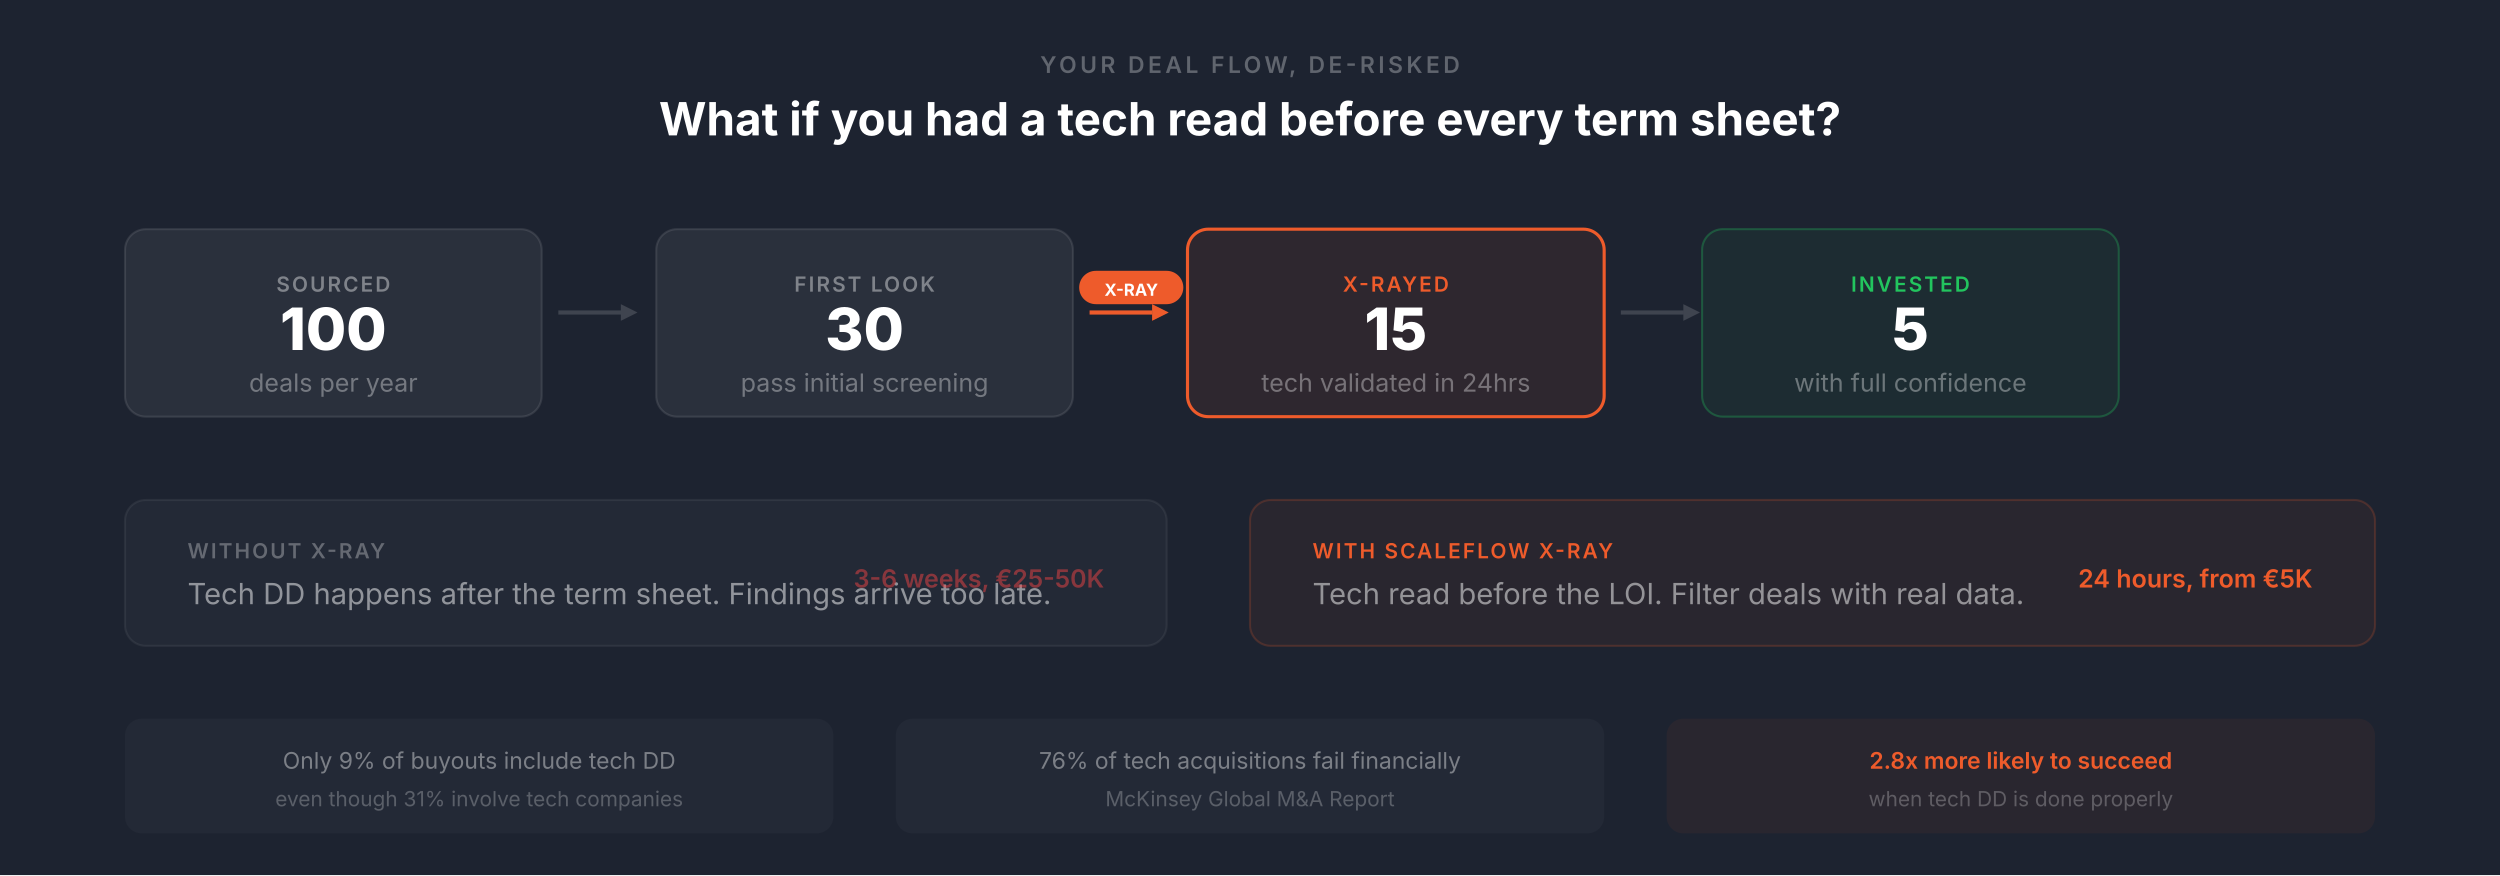
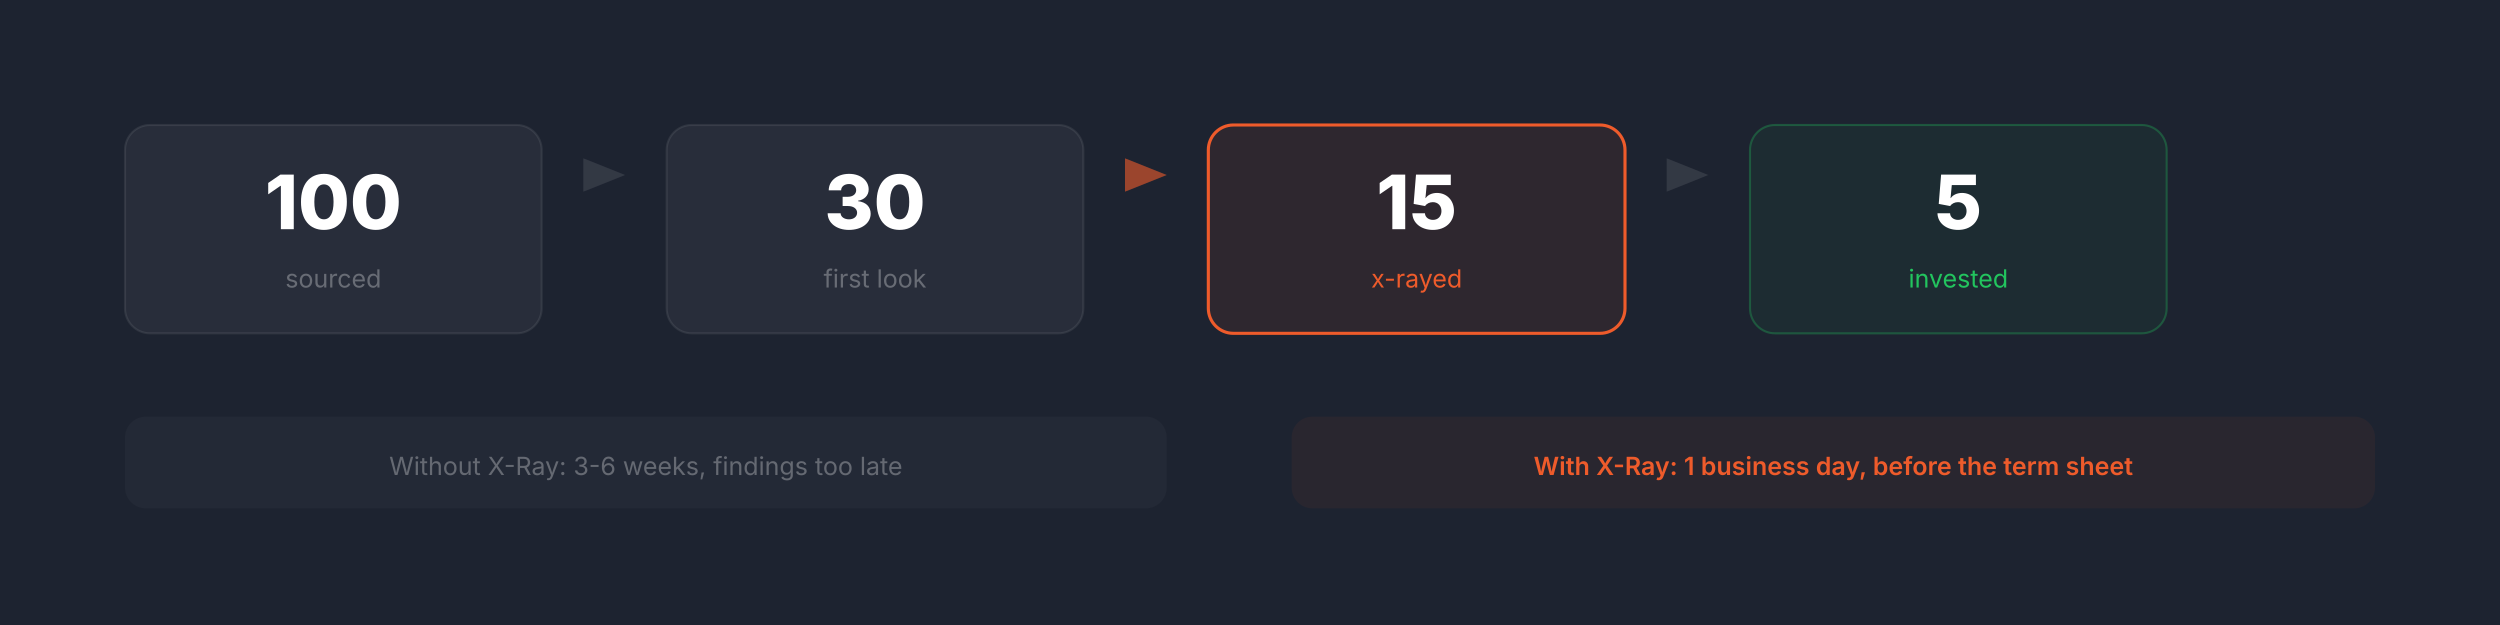
- <svg xmlns="http://www.w3.org/2000/svg" viewBox="0 0 1200 420" font-family="Inter, sans-serif">
-   <rect width="1200" height="420" fill="#1D2330" />
-   <text x="600" y="35" text-anchor="middle" fill="rgba(255,255,255,0.3)" font-size="11" font-weight="600" letter-spacing="0.15em">YOUR DEAL FLOW, DE-RISKED</text>
-   <text x="600" y="65" text-anchor="middle" fill="#FFFFFF" font-size="22" font-weight="700">What if you had a tech read before every term sheet?</text>
-   <g transform="translate(60, 110)">
-     <rect width="200" height="90" rx="10" fill="rgba(255,255,255,0.06)" stroke="rgba(255,255,255,0.1)" stroke-width="1" />
-     <text x="100" y="30" text-anchor="middle" fill="rgba(255,255,255,0.4)" font-size="10" font-weight="600" letter-spacing="0.1em">SOURCED</text>
-     <text x="100" y="58" text-anchor="middle" fill="#FFFFFF" font-size="28" font-weight="800">100</text>
-     <text x="100" y="78" text-anchor="middle" fill="rgba(255,255,255,0.35)" font-size="12">deals per year</text>
+ <svg xmlns="http://www.w3.org/2000/svg" viewBox="0 0 1200 300" font-family="Inter, sans-serif">
+   <rect width="1200" height="300" fill="#1D2330" />
+   <g transform="translate(60, 60)">
+     <rect width="200" height="100" rx="12" fill="rgba(255,255,255,0.05)" stroke="rgba(255,255,255,0.08)" stroke-width="1" />
+     <text x="100" y="50" text-anchor="middle" fill="#FFFFFF" font-size="36" font-weight="800">100</text>
+     <text x="100" y="78" text-anchor="middle" fill="rgba(255,255,255,0.3)" font-size="12">sourced</text>
  </g>
-   <g transform="translate(268, 150)">
-     <line x1="0" y1="0" x2="30" y2="0" stroke="rgba(255,255,255,0.15)" stroke-width="2" />
-     <polygon points="30,-4 38,0 30,4" fill="rgba(255,255,255,0.15)" />
+   <g transform="translate(280, 76)">
+     <polygon points="0,0 20,8 0,16" fill="rgba(255,255,255,0.1)" />
  </g>
-   <g transform="translate(315, 110)">
-     <rect width="200" height="90" rx="10" fill="rgba(255,255,255,0.06)" stroke="rgba(255,255,255,0.1)" stroke-width="1" />
-     <text x="100" y="30" text-anchor="middle" fill="rgba(255,255,255,0.4)" font-size="10" font-weight="600" letter-spacing="0.1em">FIRST LOOK</text>
-     <text x="100" y="58" text-anchor="middle" fill="#FFFFFF" font-size="28" font-weight="800">30</text>
-     <text x="100" y="78" text-anchor="middle" fill="rgba(255,255,255,0.35)" font-size="12">pass initial screening</text>
+   <g transform="translate(320, 60)">
+     <rect width="200" height="100" rx="12" fill="rgba(255,255,255,0.05)" stroke="rgba(255,255,255,0.08)" stroke-width="1" />
+     <text x="100" y="50" text-anchor="middle" fill="#FFFFFF" font-size="36" font-weight="800">30</text>
+     <text x="100" y="78" text-anchor="middle" fill="rgba(255,255,255,0.3)" font-size="12">first look</text>
  </g>
-   <g transform="translate(523, 130)">
-     <line x1="0" y1="20" x2="30" y2="20" stroke="#EE5B2B" stroke-width="2" />
-     <polygon points="30,16 38,20 30,24" fill="#EE5B2B" />
-     <rect x="-5" y="0" width="50" height="16" rx="8" fill="#EE5B2B" />
-     <text x="20" y="12" text-anchor="middle" fill="#FFFFFF" font-size="8" font-weight="700">X-RAY</text>
+   <g transform="translate(540, 76)">
+     <polygon points="0,0 20,8 0,16" fill="#EE5B2B" opacity="0.6" />
  </g>
-   <g transform="translate(570, 110)">
-     <rect width="200" height="90" rx="10" fill="rgba(238, 91, 43, 0.08)" stroke="#EE5B2B" stroke-width="1.5" />
-     <text x="100" y="30" text-anchor="middle" fill="#EE5B2B" font-size="10" font-weight="600" letter-spacing="0.1em">X-RAYED</text>
-     <text x="100" y="58" text-anchor="middle" fill="#FFFFFF" font-size="28" font-weight="800">15</text>
-     <text x="100" y="78" text-anchor="middle" fill="rgba(255,255,255,0.35)" font-size="12">tech validated in 24hrs</text>
+   <g transform="translate(580, 60)">
+     <rect width="200" height="100" rx="12" fill="rgba(238,91,43,0.08)" stroke="#EE5B2B" stroke-width="1.5" />
+     <text x="100" y="50" text-anchor="middle" fill="#FFFFFF" font-size="36" font-weight="800">15</text>
+     <text x="100" y="78" text-anchor="middle" fill="#EE5B2B" font-size="12">x-rayed</text>
  </g>
-   <g transform="translate(778, 150)">
-     <line x1="0" y1="0" x2="30" y2="0" stroke="rgba(255,255,255,0.15)" stroke-width="2" />
-     <polygon points="30,-4 38,0 30,4" fill="rgba(255,255,255,0.15)" />
+   <g transform="translate(800, 76)">
+     <polygon points="0,0 20,8 0,16" fill="rgba(255,255,255,0.1)" />
  </g>
-   <g transform="translate(817, 110)">
-     <rect width="200" height="90" rx="10" fill="rgba(34, 197, 94, 0.06)" stroke="rgba(34, 197, 94, 0.3)" stroke-width="1" />
-     <text x="100" y="30" text-anchor="middle" fill="#22C55E" font-size="10" font-weight="600" letter-spacing="0.1em">INVESTED</text>
-     <text x="100" y="58" text-anchor="middle" fill="#FFFFFF" font-size="28" font-weight="800">5</text>
-     <text x="100" y="78" text-anchor="middle" fill="rgba(255,255,255,0.35)" font-size="12">with full confidence</text>
+   <g transform="translate(840, 60)">
+     <rect width="200" height="100" rx="12" fill="rgba(34,197,94,0.06)" stroke="rgba(34,197,94,0.3)" stroke-width="1" />
+     <text x="100" y="50" text-anchor="middle" fill="#FFFFFF" font-size="36" font-weight="800">5</text>
+     <text x="100" y="78" text-anchor="middle" fill="#22C55E" font-size="12">invested</text>
  </g>
-   <g transform="translate(60, 240)">
-     <rect width="500" height="70" rx="10" fill="rgba(255,255,255,0.03)" stroke="rgba(255,255,255,0.06)" stroke-width="1" />
-     <text x="30" y="28" fill="rgba(255,255,255,0.3)" font-size="10" font-weight="600" letter-spacing="0.1em">WITHOUT X-RAY</text>
-     <text x="30" y="50" fill="rgba(255,255,255,0.5)" font-size="14">Tech DD happens after the term sheet. Findings arrive too late.</text>
-     <text x="470" y="42" text-anchor="end" fill="rgba(239, 68, 68, 0.5)" font-size="12" font-weight="600">3-6 weeks, €25-50K</text>
+   <g transform="translate(60, 200)">
+     <rect width="500" height="44" rx="10" fill="rgba(255,255,255,0.03)" />
+     <text x="250" y="28" text-anchor="middle" fill="rgba(255,255,255,0.3)" font-size="12">Without X-Ray: 3-6 weeks, findings too late</text>
  </g>
-   <g transform="translate(600, 240)">
-     <rect width="540" height="70" rx="10" fill="rgba(238, 91, 43, 0.06)" stroke="rgba(238, 91, 43, 0.2)" stroke-width="1" />
-     <text x="30" y="28" fill="#EE5B2B" font-size="10" font-weight="600" letter-spacing="0.1em">WITH SCALEFLOW X-RAY</text>
-     <text x="30" y="50" fill="rgba(255,255,255,0.5)" font-size="14">Tech read before the LOI. Filter deals with real data.</text>
-     <text x="510" y="42" text-anchor="end" fill="#EE5B2B" font-size="12" font-weight="600">24 hours, from €5K</text>
-   </g>
-   <g transform="translate(60, 345)">
-     <rect width="340" height="55" rx="8" fill="rgba(255,255,255,0.03)" />
-     <text x="170" y="24" text-anchor="middle" fill="rgba(255,255,255,0.4)" font-size="11">Only 9% of buyouts include tech DD</text>
-     <text x="170" y="42" text-anchor="middle" fill="rgba(255,255,255,0.25)" font-size="10">even though 31% involve tech companies</text>
-   </g>
-   <g transform="translate(430, 345)">
-     <rect width="340" height="55" rx="8" fill="rgba(255,255,255,0.03)" />
-     <text x="170" y="24" text-anchor="middle" fill="rgba(255,255,255,0.4)" font-size="11">76% of tech acquisitions fail financially</text>
-     <text x="170" y="42" text-anchor="middle" fill="rgba(255,255,255,0.25)" font-size="10">McKinsey Global M&amp;A Report</text>
-   </g>
-   <g transform="translate(800, 345)">
-     <rect width="340" height="55" rx="8" fill="rgba(238, 91, 43, 0.06)" />
-     <text x="170" y="24" text-anchor="middle" fill="#EE5B2B" font-size="11" font-weight="600">2.8x more likely to succeed</text>
-     <text x="170" y="42" text-anchor="middle" fill="rgba(255,255,255,0.25)" font-size="10">when tech DD is done properly</text>
+   <g transform="translate(620, 200)">
+     <rect width="520" height="44" rx="10" fill="rgba(238,91,43,0.06)" />
+     <text x="260" y="28" text-anchor="middle" fill="#EE5B2B" font-size="12" font-weight="600">With X-Ray: 1 business day, before the term sheet</text>
  </g>
</svg>
